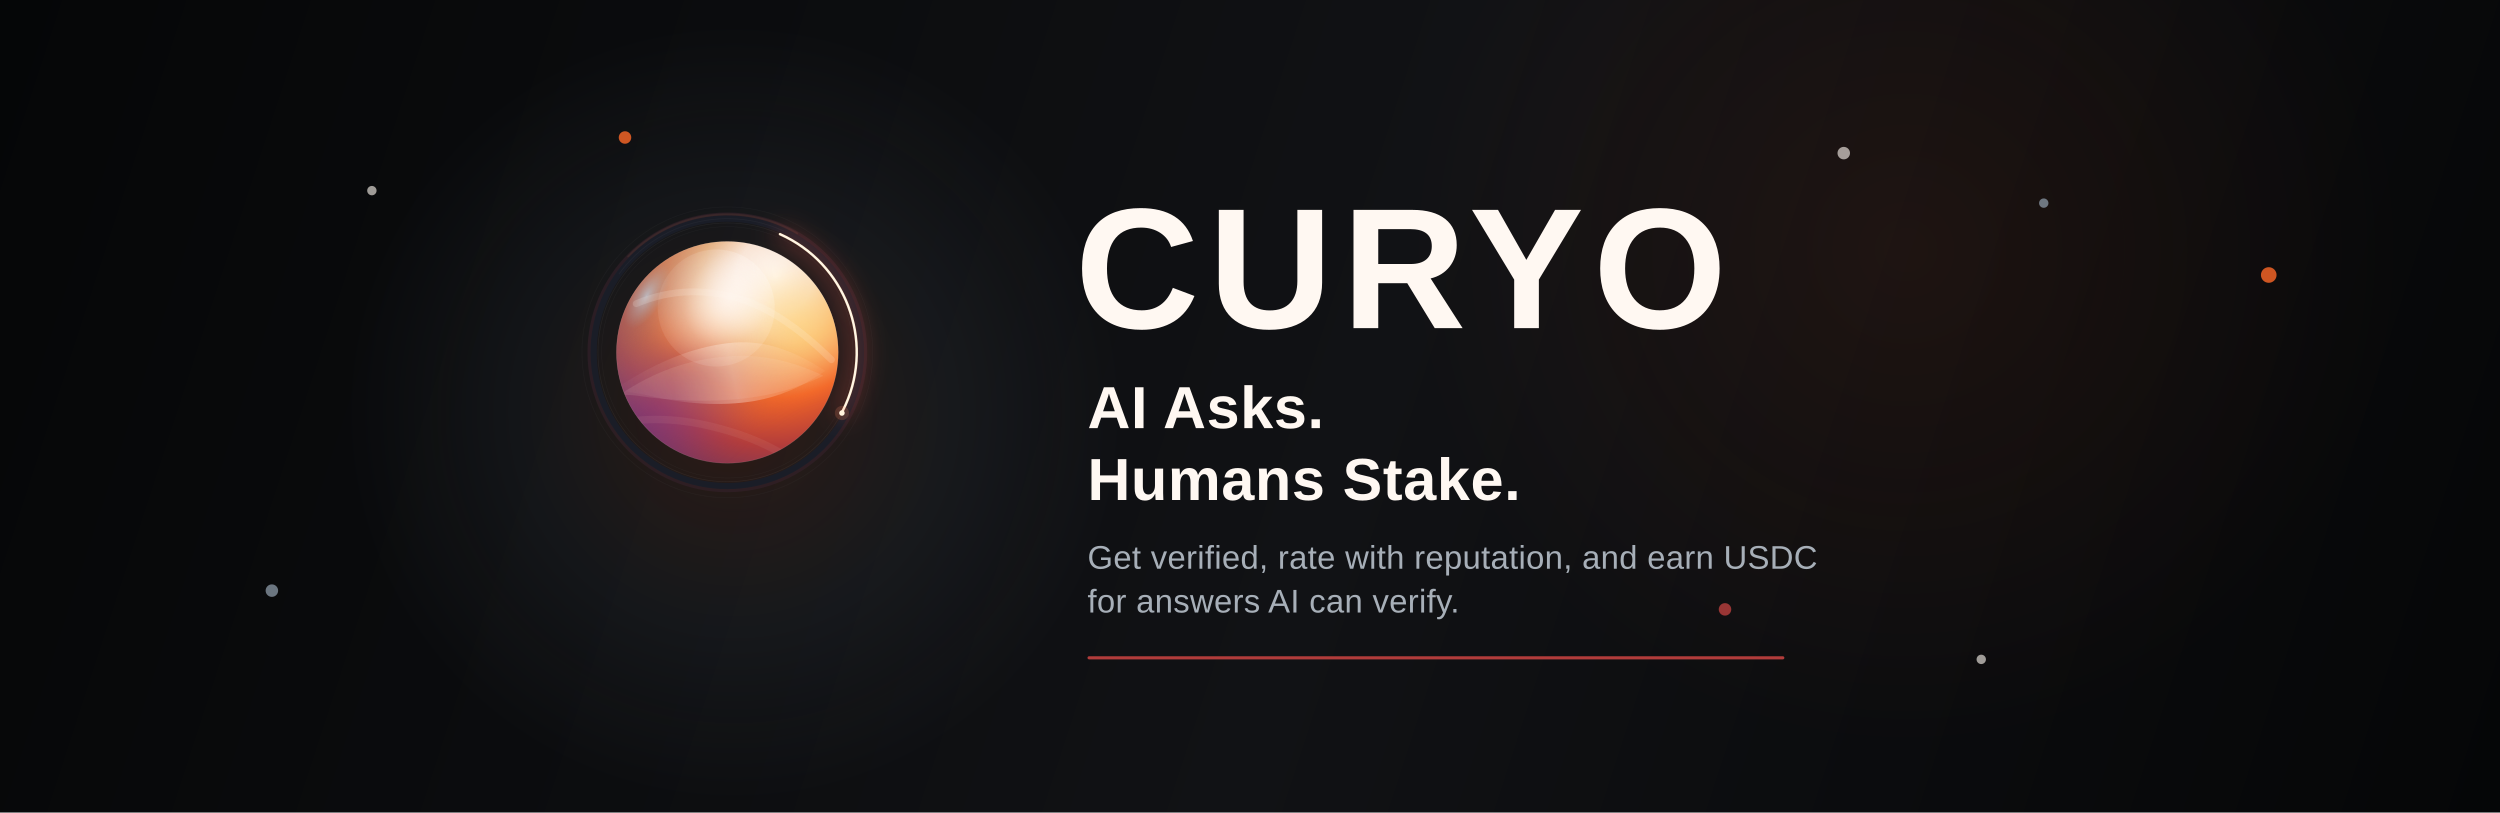
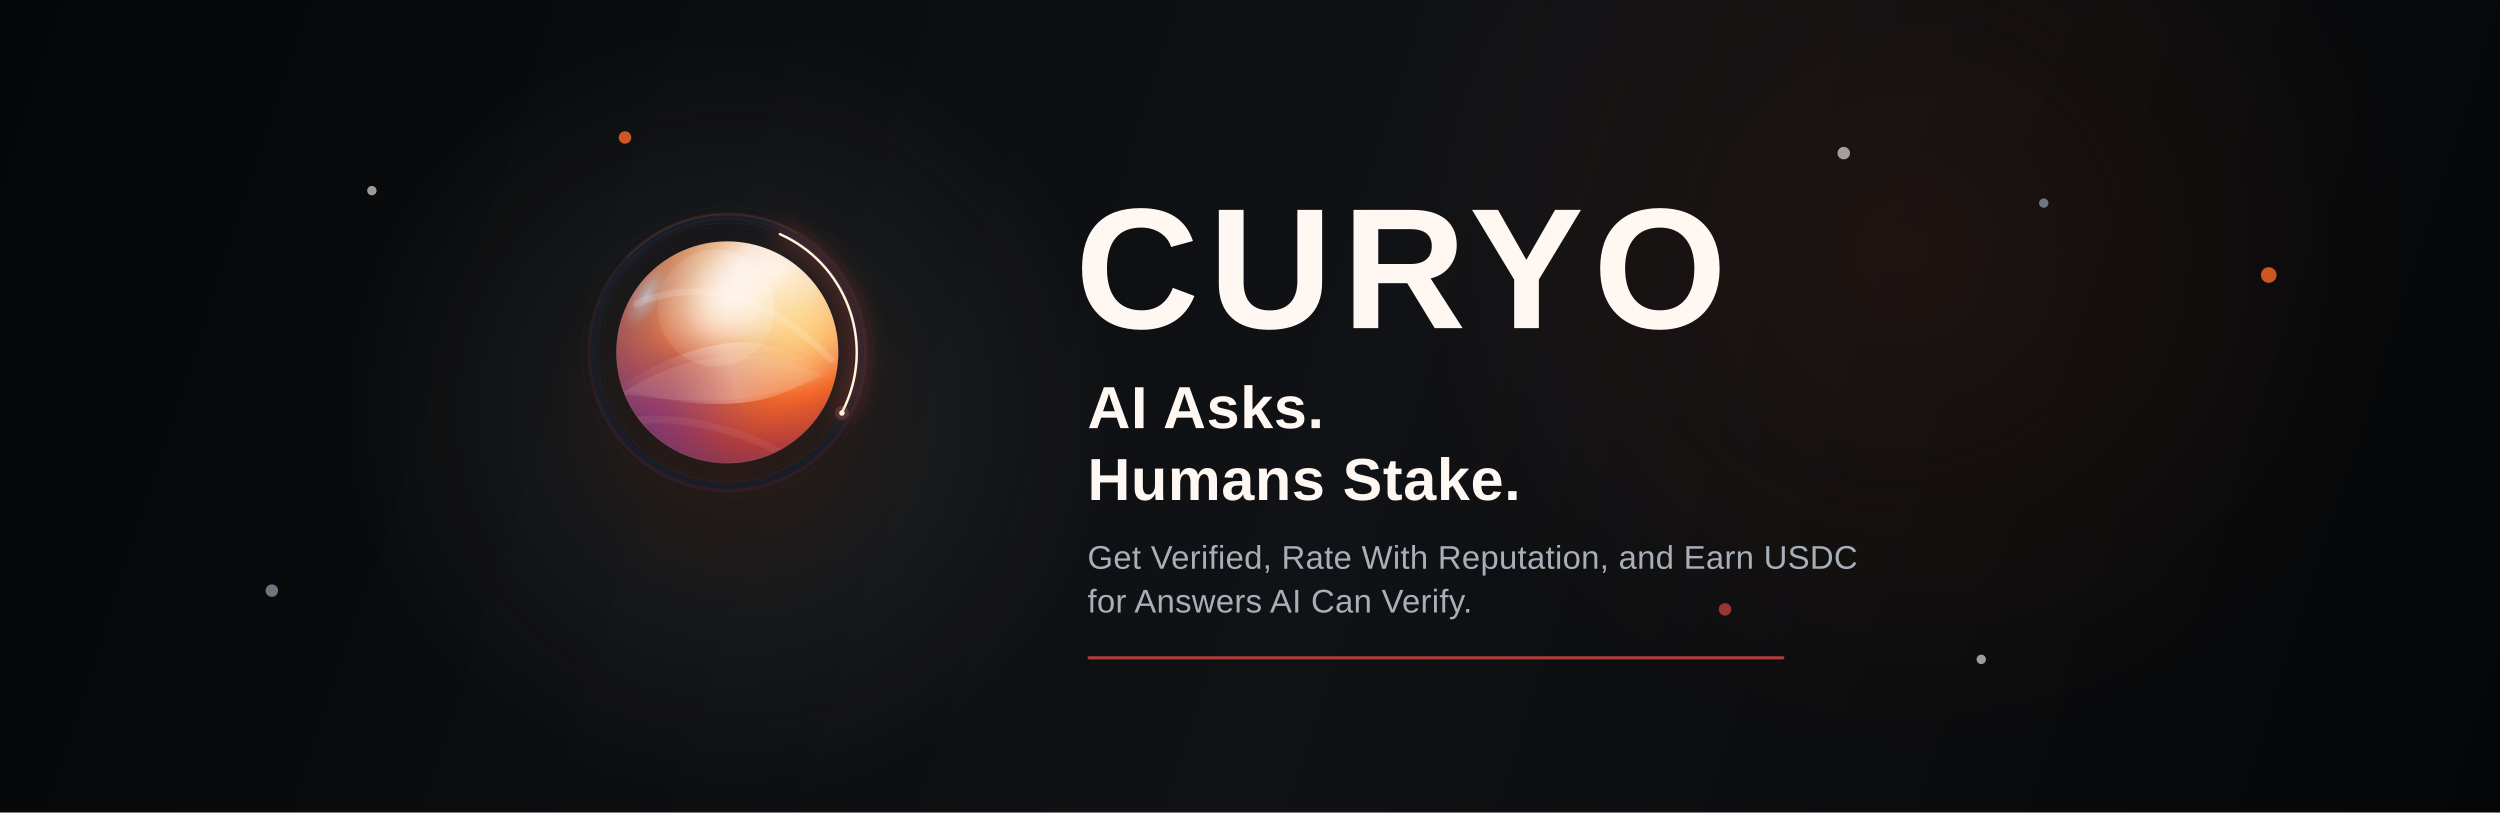
<svg xmlns="http://www.w3.org/2000/svg" viewBox="0 0 1600 520" width="1600" height="520" fill="none">
  <defs>
    <linearGradient id="banner-bg" x1="0" y1="0" x2="1600" y2="520" gradientUnits="userSpaceOnUse">
      <stop offset="0%" stop-color="#050607" />
      <stop offset="54%" stop-color="#111215" />
      <stop offset="100%" stop-color="#050607" />
    </linearGradient>
    <radialGradient id="banner-left-glow" cx="470" cy="264" r="250" gradientUnits="userSpaceOnUse">
      <stop offset="0%" stop-color="#F26426" stop-opacity="0.16" />
      <stop offset="56%" stop-color="#7E8996" stop-opacity="0.08" />
      <stop offset="100%" stop-color="#7E8996" stop-opacity="0" />
    </radialGradient>
    <radialGradient id="banner-right-glow" cx="1220" cy="160" r="320" gradientUnits="userSpaceOnUse">
      <stop offset="0%" stop-color="#F26426" stop-opacity="0.08" />
      <stop offset="100%" stop-color="#F26426" stop-opacity="0" />
    </radialGradient>
    <radialGradient id="orb-base" cx="0" cy="0" r="1" gradientUnits="userSpaceOnUse" gradientTransform="translate(856 450) rotate(136) scale(720 702)">
      <stop stop-color="#FFF8F2" />
      <stop offset="0.18" stop-color="#F8E1D0" />
      <stop offset="0.34" stop-color="#F7B070" />
      <stop offset="0.56" stop-color="#F26426" />
      <stop offset="0.78" stop-color="#B23C3B" />
      <stop offset="1" stop-color="#6A345F" />
    </radialGradient>
    <radialGradient id="orb-rim" cx="0" cy="0" r="1" gradientUnits="userSpaceOnUse" gradientTransform="translate(438 516) rotate(30) scale(240 540)">
      <stop stop-color="#AFC5D7" stop-opacity="0.82" />
      <stop offset="0.22" stop-color="#7E8996" stop-opacity="0.34" />
      <stop offset="1" stop-color="#7E8996" stop-opacity="0" />
    </radialGradient>
    <radialGradient id="soft-white" cx="0" cy="0" r="1" gradientUnits="userSpaceOnUse" gradientTransform="translate(710 520) rotate(128) scale(330 260)">
      <stop stop-color="#FFF8F3" stop-opacity="0.74" />
      <stop offset="0.52" stop-color="#FFF8F3" stop-opacity="0.2" />
      <stop offset="1" stop-color="#FFF8F3" stop-opacity="0" />
    </radialGradient>
    <radialGradient id="gold-bloom" cx="0" cy="0" r="1" gradientUnits="userSpaceOnUse" gradientTransform="translate(930 612) rotate(166) scale(270 220)">
      <stop stop-color="#FFD77E" stop-opacity="0.82" />
      <stop offset="1" stop-color="#FFD77E" stop-opacity="0" />
    </radialGradient>
    <radialGradient id="violet-pocket" cx="0" cy="0" r="1" gradientUnits="userSpaceOnUse" gradientTransform="translate(500 866) rotate(-26) scale(334 244)">
      <stop stop-color="#6B37A5" stop-opacity="0.54" />
      <stop offset="1" stop-color="#6B37A5" stop-opacity="0" />
    </radialGradient>
    <radialGradient id="ember-pocket" cx="0" cy="0" r="1" gradientUnits="userSpaceOnUse" gradientTransform="translate(620 760) rotate(8) scale(320 180)">
      <stop stop-color="#8C4A53" stop-opacity="0.36" />
      <stop offset="0.58" stop-color="#C46A4A" stop-opacity="0.22" />
      <stop offset="1" stop-color="#C46A4A" stop-opacity="0" />
    </radialGradient>
    <linearGradient id="fold-sheen" x1="290" y1="820" x2="1036" y2="650" gradientUnits="userSpaceOnUse">
      <stop stop-color="#FFF7F0" stop-opacity="0" />
      <stop offset="0.3" stop-color="#FFF7F0" stop-opacity="0.08" />
      <stop offset="0.56" stop-color="#FFF7F0" stop-opacity="0.34" />
      <stop offset="0.82" stop-color="#FFD7B2" stop-opacity="0.18" />
      <stop offset="1" stop-color="#FFD7B2" stop-opacity="0" />
    </linearGradient>
    <linearGradient id="flare-gradient" x1="860" y1="260" x2="1050" y2="736" gradientUnits="userSpaceOnUse">
      <stop stop-color="#F45C4D" />
      <stop offset="0.24" stop-color="#FF8A5D" />
      <stop offset="0.56" stop-color="#FFC37A" />
      <stop offset="0.82" stop-color="#FFE1A7" />
      <stop offset="1" stop-color="#FFF4DB" />
    </linearGradient>
    <linearGradient id="flare-core" x1="870" y1="280" x2="1036" y2="716" gradientUnits="userSpaceOnUse">
      <stop stop-color="#FF9E78" />
      <stop offset="0.48" stop-color="#FFF0CF" />
      <stop offset="1" stop-color="#FFF8ED" />
    </linearGradient>
    <filter id="blur-40" x="0" y="0" width="1400" height="1400" filterUnits="userSpaceOnUse" color-interpolation-filters="sRGB">
      <feGaussianBlur stdDeviation="40" />
    </filter>
    <clipPath id="orb-clip">
      <circle cx="700" cy="700" r="360" />
    </clipPath>
    <symbol id="banner-mark" viewBox="0 0 1400 1400">
      <circle cx="700" cy="700" r="472" stroke="#FFFFFF" stroke-opacity="0.03" stroke-width="2" />
      <circle cx="700" cy="700" r="448" stroke="#342129" stroke-opacity="0.66" stroke-width="12" />
      <circle cx="700" cy="700" r="434" stroke="#1A1E28" stroke-opacity="0.96" stroke-width="20" />
      <circle cx="700" cy="700" r="420" stroke="#FFFFFF" stroke-opacity="0.055" stroke-width="2" />
      <circle cx="700" cy="700" r="408" stroke="#FFFFFF" stroke-opacity="0.038" stroke-width="1.4" />
      <circle cx="700" cy="700" r="448" stroke="#F3A16E" stroke-opacity="0.08" stroke-width="6" stroke-linecap="round" stroke-dasharray="598 2218" transform="rotate(-136 700 700)" />
      <circle cx="700" cy="700" r="434" stroke="#FFFFFF" stroke-opacity="0.04" stroke-width="2.2" stroke-linecap="round" stroke-dasharray="536 2130" transform="rotate(-136 700 700)" />
      <g filter="url(#blur-40)">
        <circle cx="700" cy="700" r="420" stroke="#F45C4D" stroke-opacity="0.54" stroke-width="28" stroke-linecap="round" stroke-dasharray="688 1952" transform="rotate(-66 700 700)" />
      </g>
      <circle cx="700" cy="700" r="420" stroke="#6D352A" stroke-opacity="0.42" stroke-width="10" stroke-linecap="round" stroke-dasharray="688 1952" transform="rotate(-66 700 700)" />
      <circle cx="700" cy="700" r="420" stroke="url(#flare-gradient)" stroke-width="8" stroke-linecap="round" stroke-dasharray="688 1952" transform="rotate(-66 700 700)" />
      <circle cx="700" cy="700" r="420" stroke="url(#flare-core)" stroke-width="2.4" stroke-linecap="round" stroke-dasharray="688 1952" transform="rotate(-66 700 700)" />
      <circle cx="1072" cy="897" r="23" fill="#FF8D65" fill-opacity="0.18" />
      <circle cx="1072" cy="897" r="9" fill="#FFF3DF" />
      <circle cx="700" cy="700" r="360" fill="url(#orb-base)" />
      <circle cx="700" cy="700" r="360" fill="url(#orb-rim)" />
      <g clip-path="url(#orb-clip)">
        <g filter="url(#blur-40)">
          <ellipse cx="672" cy="538" rx="280" ry="184" fill="url(#soft-white)" />
          <ellipse cx="930" cy="640" rx="246" ry="214" fill="url(#gold-bloom)" />
          <ellipse cx="508" cy="904" rx="286" ry="218" fill="url(#violet-pocket)" />
          <ellipse cx="662" cy="774" rx="316" ry="176" fill="url(#ember-pocket)" />
        </g>
        <path d="M330 822C464 734 582 684 704 670C810 658 902 686 1018 760C944 812 868 844 788 858C680 876 560 868 442 840C404 832 368 826 330 822Z" fill="url(#fold-sheen)" />
        <path d="M350 838C466 760 574 724 694 714C808 704 906 726 1012 776C932 814 852 838 766 848C642 864 520 858 402 840C384 838 366 838 350 838Z" fill="#F5E3D2" fill-opacity="0.11" />
        <path d="M404 542C518 494 634 492 752 530C842 560 938 626 1038 724" stroke="#FFF7F1" stroke-opacity="0.16" stroke-width="22" stroke-linecap="round" />
        <path d="M344 930C456 908 574 916 706 956C820 990 910 1040 988 1110" stroke="#E2B2A0" stroke-opacity="0.1" stroke-width="24" stroke-linecap="round" />
        <circle cx="1118" cy="490" r="50" fill="#FFF9F2" fill-opacity="0.9" />
        <circle cx="664" cy="556" r="190" fill="url(#soft-white)" />
      </g>
      <circle cx="700" cy="700" r="360" fill="none" stroke="#FFF8F2" stroke-opacity="0.14" stroke-width="2" />
    </symbol>
  </defs>
  <rect width="1600" height="520" fill="url(#banner-bg)" />
  <circle cx="470" cy="264" r="250" fill="url(#banner-left-glow)" />
  <circle cx="1220" cy="160" r="320" fill="url(#banner-right-glow)" />
  <g opacity="0.84">
    <circle cx="1180" cy="98" r="4" fill="#FFF8F2" fill-opacity="0.72" />
    <circle cx="1308" cy="130" r="3" fill="#7E8996" />
    <circle cx="1452" cy="176" r="5" fill="#F26426" />
    <circle cx="1104" cy="390" r="4" fill="#B23C3B" />
    <circle cx="1268" cy="422" r="3" fill="#FFF8F2" fill-opacity="0.72" />
    <circle cx="238" cy="122" r="3" fill="#FFF8F2" fill-opacity="0.72" />
    <circle cx="400" cy="88" r="4" fill="#F26426" />
    <circle cx="174" cy="378" r="4" fill="#7E8996" />
  </g>
  <svg x="362" y="122" width="276" height="276" viewBox="140 140 1120 1120" overflow="visible">
    <use href="#banner-mark" />
  </svg>
  <text x="688" y="210" font-family="'Helvetica Neue', Arial, sans-serif" font-size="110" font-weight="700" fill="#FFF8F2" letter-spacing="6">
    CURYO
  </text>
  <text x="696" y="274" font-family="'Helvetica Neue', Arial, sans-serif" font-size="38" font-weight="700" fill="#FFF8F2" letter-spacing=".4">
    <tspan x="696" dy="0">AI Asks.</tspan>
    <tspan x="696" dy="46">Humans Stake.</tspan>
  </text>
  <text x="696" y="364" font-family="'Helvetica Neue', Arial, sans-serif" font-size="21" font-weight="400" fill="#A7AFB8" letter-spacing=".2">
-     <tspan x="696" dy="0">Get verified, rate with reputation, and earn USDC</tspan>
-     <tspan x="696" dy="28">for answers AI can verify.</tspan>
+     <tspan x="696" dy="0">Get Verified, Rate With Reputation, and Earn USDC</tspan>
+     <tspan x="696" dy="28">for Answers AI Can Verify.</tspan>
  </text>
  <rect x="696" y="420" width="446" height="2" rx="1" fill="#B23C3B" />
</svg>
